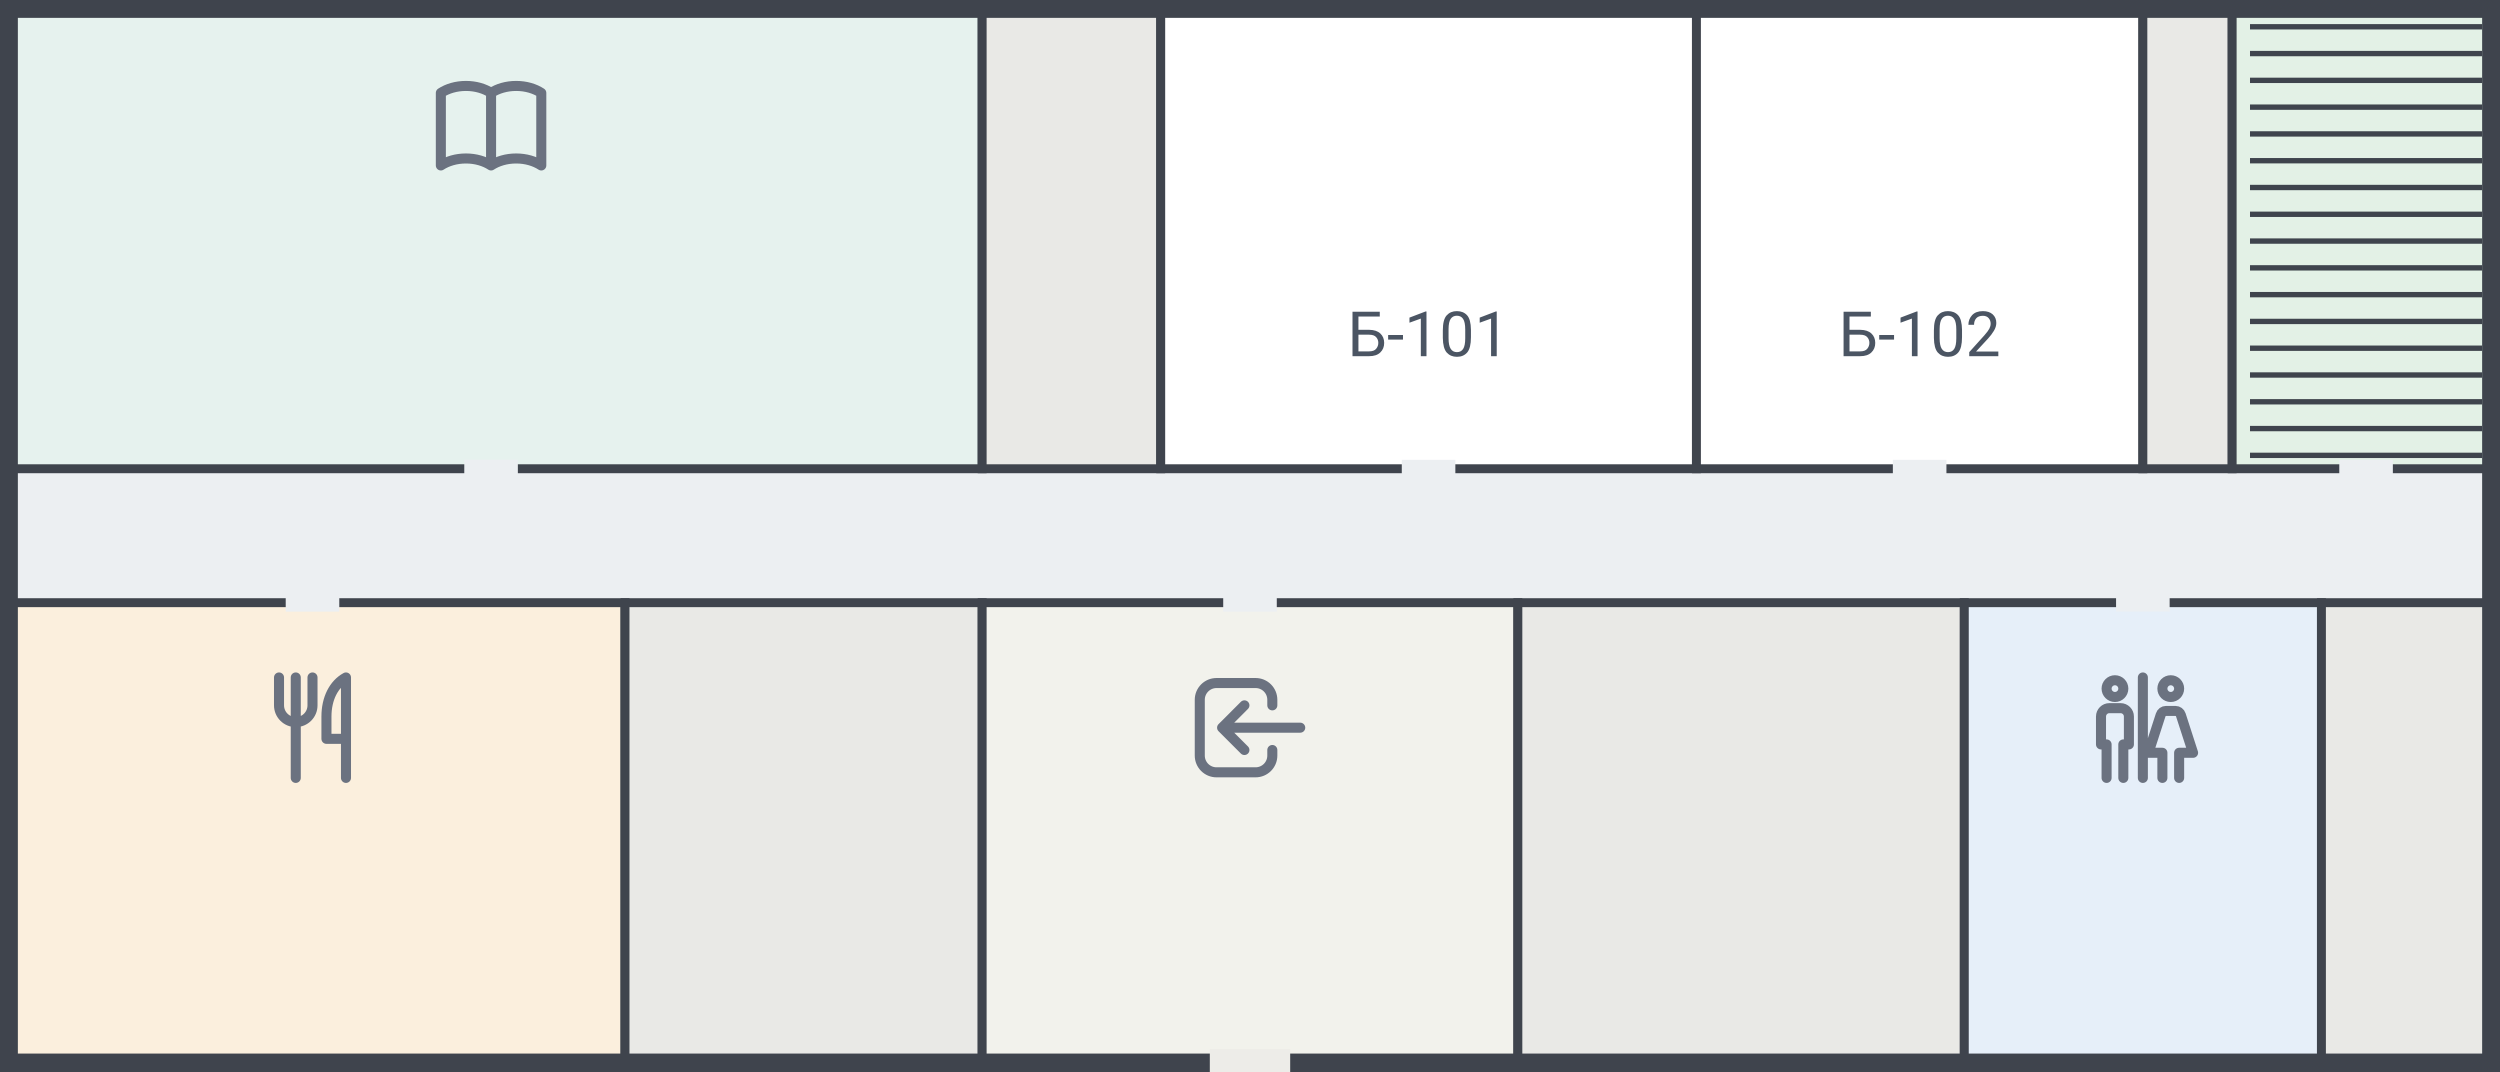
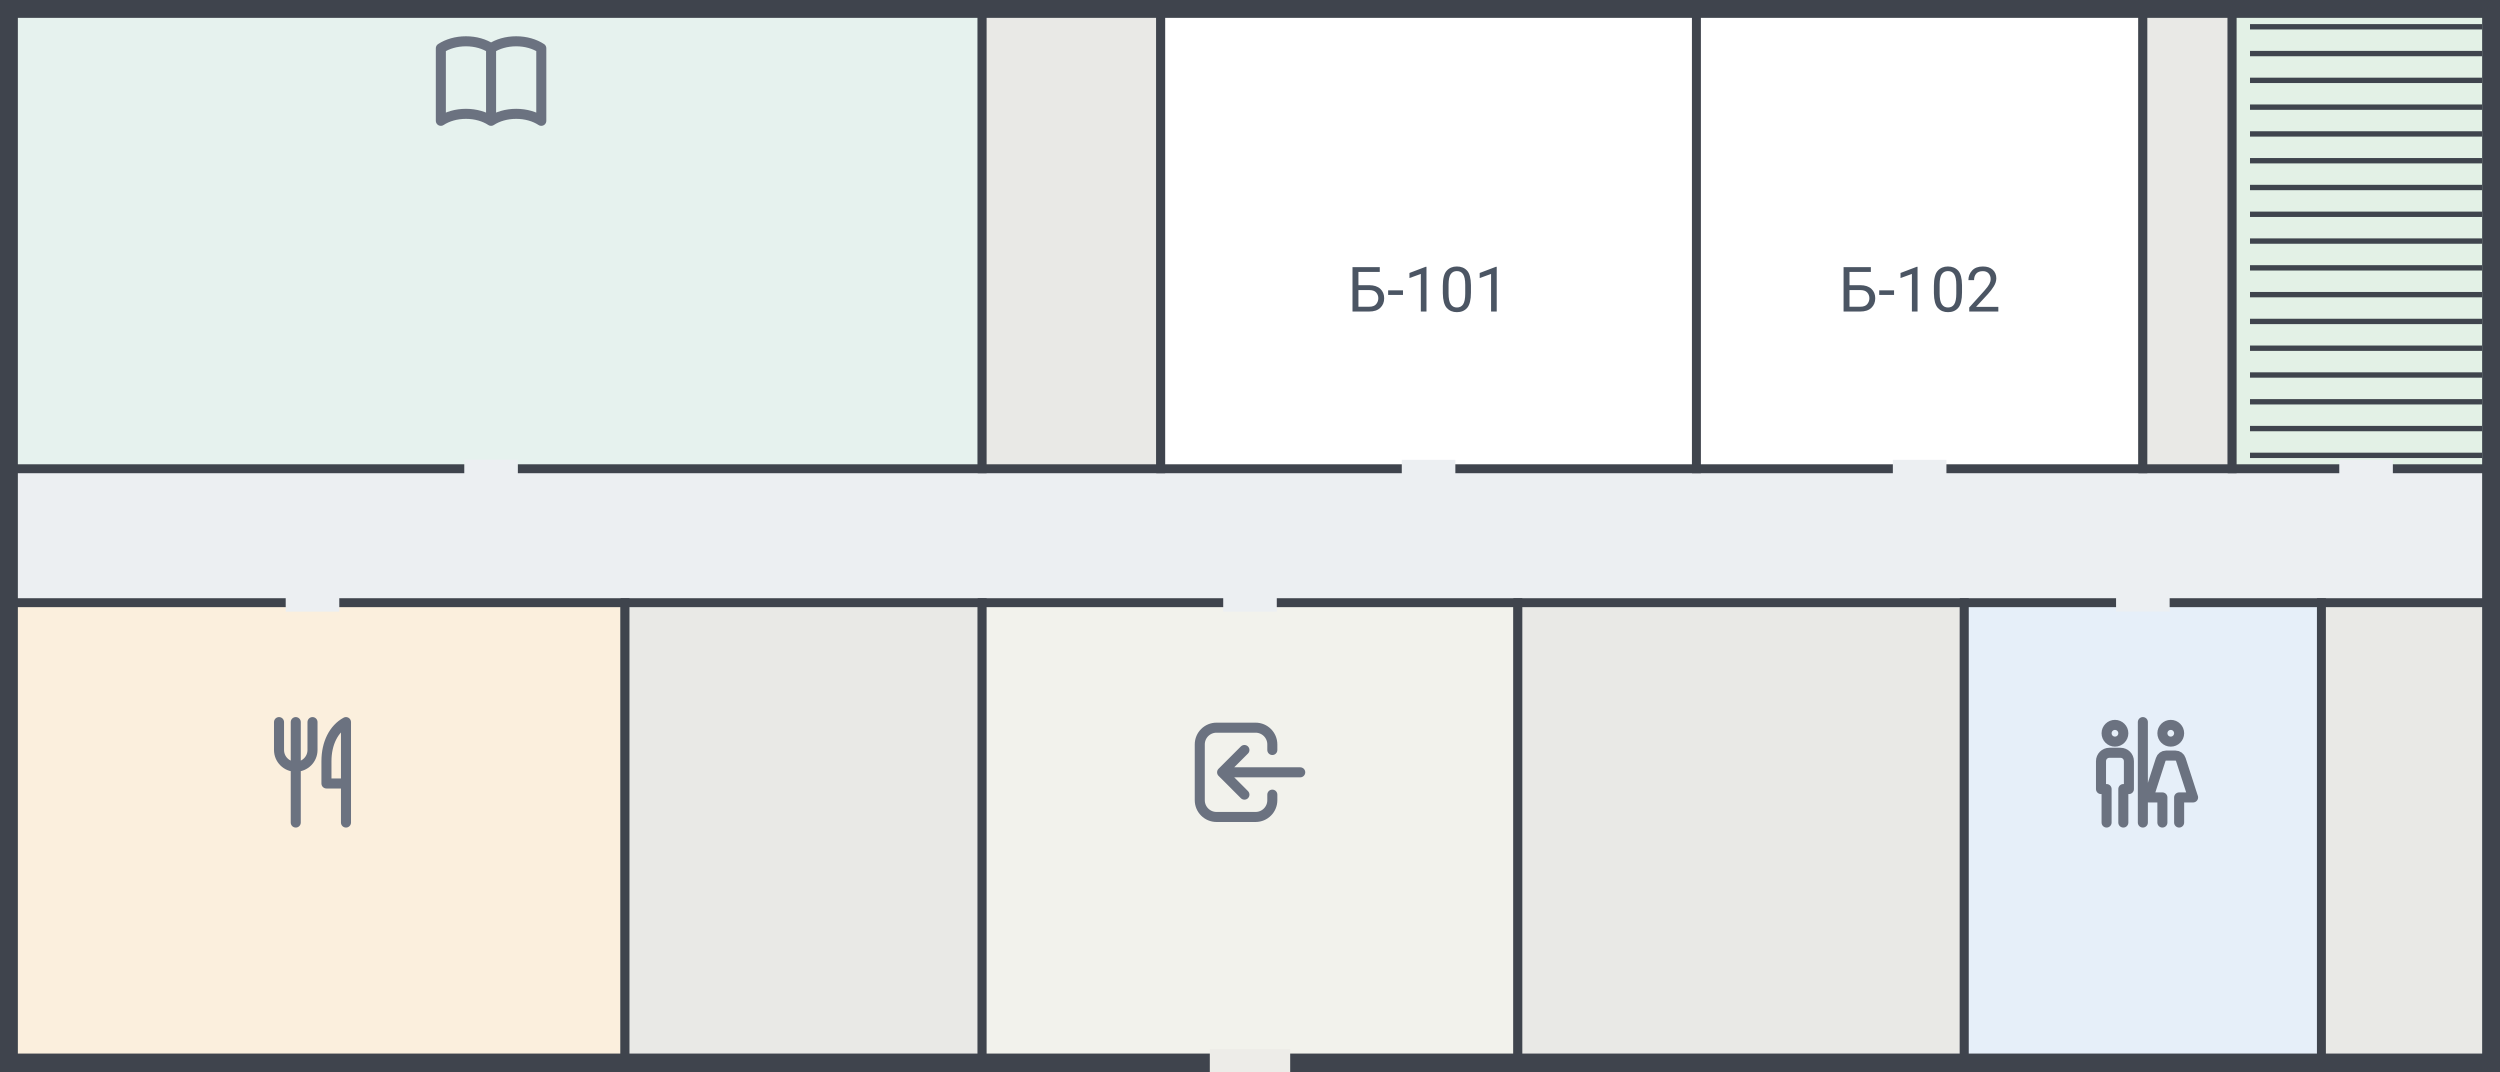
<svg xmlns="http://www.w3.org/2000/svg" width="560" height="240" viewBox="0 0 560 240" class="campus-plan" font-family="system-ui, -apple-system, Segoe UI, Roboto, sans-serif">
  <rect class="plan-floor" x="0" y="0" width="560" height="240" fill="#EDECE8" />
  <rect class="plan-corridor" x="0" y="105" width="560" height="30" fill="#ECEFF2" />
  <rect class="plan-room plan-room--library" x="0" y="0" width="220" height="105" fill="#E6F2EE" stroke="#3F444D" stroke-width="2" />
  <rect class="plan-room plan-room--service" x="220" y="0" width="40" height="105" fill="#E9E9E6" stroke="#3F444D" stroke-width="2" />
  <rect class="plan-room plan-room--room" x="260" y="0" width="120" height="105" fill="#FFFFFF" stroke="#3F444D" stroke-width="2" />
  <rect class="plan-room plan-room--room" x="380" y="0" width="100" height="105" fill="#FFFFFF" stroke="#3F444D" stroke-width="2" />
  <rect class="plan-room plan-room--service" x="480" y="0" width="20" height="105" fill="#E9E9E6" stroke="#3F444D" stroke-width="2" />
  <rect class="plan-room plan-room--stairs" x="500" y="0" width="60" height="105" fill="#E3F1E6" stroke="#3F444D" stroke-width="2" />
  <line class="plan-stairs" x1="504" y1="6" x2="556" y2="6" stroke="#3F444D" stroke-width="1.2" />
  <line class="plan-stairs" x1="504" y1="12" x2="556" y2="12" stroke="#3F444D" stroke-width="1.2" />
  <line class="plan-stairs" x1="504" y1="18" x2="556" y2="18" stroke="#3F444D" stroke-width="1.2" />
  <line class="plan-stairs" x1="504" y1="24" x2="556" y2="24" stroke="#3F444D" stroke-width="1.2" />
  <line class="plan-stairs" x1="504" y1="30" x2="556" y2="30" stroke="#3F444D" stroke-width="1.2" />
  <line class="plan-stairs" x1="504" y1="36" x2="556" y2="36" stroke="#3F444D" stroke-width="1.2" />
  <line class="plan-stairs" x1="504" y1="42" x2="556" y2="42" stroke="#3F444D" stroke-width="1.2" />
  <line class="plan-stairs" x1="504" y1="48" x2="556" y2="48" stroke="#3F444D" stroke-width="1.2" />
  <line class="plan-stairs" x1="504" y1="54" x2="556" y2="54" stroke="#3F444D" stroke-width="1.2" />
  <line class="plan-stairs" x1="504" y1="60" x2="556" y2="60" stroke="#3F444D" stroke-width="1.2" />
  <line class="plan-stairs" x1="504" y1="66" x2="556" y2="66" stroke="#3F444D" stroke-width="1.2" />
  <line class="plan-stairs" x1="504" y1="72" x2="556" y2="72" stroke="#3F444D" stroke-width="1.2" />
  <line class="plan-stairs" x1="504" y1="78" x2="556" y2="78" stroke="#3F444D" stroke-width="1.2" />
  <line class="plan-stairs" x1="504" y1="84" x2="556" y2="84" stroke="#3F444D" stroke-width="1.2" />
  <line class="plan-stairs" x1="504" y1="90" x2="556" y2="90" stroke="#3F444D" stroke-width="1.2" />
  <line class="plan-stairs" x1="504" y1="96" x2="556" y2="96" stroke="#3F444D" stroke-width="1.2" />
  <line class="plan-stairs" x1="504" y1="102" x2="556" y2="102" stroke="#3F444D" stroke-width="1.2" />
  <rect class="plan-room plan-room--canteen" x="0" y="135" width="140" height="105" fill="#FBEFDD" stroke="#3F444D" stroke-width="2" />
  <rect class="plan-room plan-room--service" x="140" y="135" width="80" height="105" fill="#E9E9E6" stroke="#3F444D" stroke-width="2" />
  <rect class="plan-room plan-room--hall" x="220" y="135" width="120" height="105" fill="#F2F2EC" stroke="#3F444D" stroke-width="2" />
  <rect class="plan-room plan-room--service" x="340" y="135" width="100" height="105" fill="#E9E9E6" stroke="#3F444D" stroke-width="2" />
  <rect class="plan-room plan-room--toilet" x="440" y="135" width="80" height="105" fill="#E6EFF9" stroke="#3F444D" stroke-width="2" />
  <rect class="plan-room plan-room--service" x="520" y="135" width="40" height="105" fill="#E9E9E6" stroke="#3F444D" stroke-width="2" />
  <line class="plan-door" x1="104" y1="105" x2="116" y2="105" stroke="#ECEFF2" stroke-width="4" />
  <line class="plan-door" x1="314" y1="105" x2="326" y2="105" stroke="#ECEFF2" stroke-width="4" />
  <line class="plan-door" x1="424" y1="105" x2="436" y2="105" stroke="#ECEFF2" stroke-width="4" />
  <line class="plan-door" x1="524" y1="105" x2="536" y2="105" stroke="#ECEFF2" stroke-width="4" />
  <line class="plan-door" x1="64" y1="135" x2="76" y2="135" stroke="#ECEFF2" stroke-width="4" />
  <line class="plan-door" x1="274" y1="135" x2="286" y2="135" stroke="#ECEFF2" stroke-width="4" />
  <line class="plan-door" x1="474" y1="135" x2="486" y2="135" stroke="#ECEFF2" stroke-width="4" />
  <rect class="plan-wall" x="2" y="2" width="556" height="236" fill="none" stroke="#3F444D" stroke-width="4" />
  <line class="plan-door plan-door--outer" x1="271" y1="238" x2="289" y2="238" stroke="#EDECE8" stroke-width="6" />
-   <g class="plan-icon" transform="translate(95 13) scale(1.25)">
+   <g class="plan-icon" transform="translate(95 3) scale(1.25)">
    <path d="M12 6.25v13m0-13C10.83 5.48 9.25 5 7.5 5S4.17 5.48 3 6.25v13C4.17 18.48 5.75 18 7.5 18s3.33.48 4.5 1.25m0-13C13.17 5.48 14.75 5 16.5 5c1.75 0 3.33.48 4.5 1.25v13C19.83 18.48 18.25 18 16.5 18c-1.75 0-3.33.48-4.5 1.25" fill="none" stroke="#6B7280" stroke-width="1.8" stroke-linecap="round" stroke-linejoin="round" />
  </g>
-   <text class="plan-label" x="320" y="75" text-anchor="middle" dominant-baseline="central" font-size="14" fill="#4B5563">Б-101</text>
-   <text class="plan-label" x="430" y="75" text-anchor="middle" dominant-baseline="central" font-size="14" fill="#4B5563">Б-102</text>
-   <g class="plan-icon" transform="translate(55 148) scale(1.25)">
+   <text class="plan-label" x="320" y="65" text-anchor="middle" dominant-baseline="central" font-size="14" fill="#4B5563">Б-101</text>
+   <text class="plan-label" x="430" y="65" text-anchor="middle" dominant-baseline="central" font-size="14" fill="#4B5563">Б-102</text>
+   <g class="plan-icon" transform="translate(55 158) scale(1.25)">
    <path d="M6 3v5a3 3 0 003 3 3 3 0 003-3V3M9 3v18M18 21V3c-2.2 1.2-3.5 3.8-3.5 7v4H18" fill="none" stroke="#6B7280" stroke-width="1.8" stroke-linecap="round" stroke-linejoin="round" />
  </g>
-   <g class="plan-icon" transform="translate(265 148) scale(1.25)">
+   <g class="plan-icon" transform="translate(265 158) scale(1.25)">
    <path d="M11 16l-4-4m0 0l4-4m-4 4h14m-5 4v1a3 3 0 01-3 3H6a3 3 0 01-3-3V7a3 3 0 013-3h7a3 3 0 013 3v1" fill="none" stroke="#6B7280" stroke-width="1.8" stroke-linecap="round" stroke-linejoin="round" />
  </g>
-   <g class="plan-icon" transform="translate(465 148) scale(1.25)">
+   <g class="plan-icon" transform="translate(465 158) scale(1.25)">
    <path d="M7 3.5a1.5 1.5 0 110 3 1.5 1.5 0 010-3zM17 3.5a1.5 1.5 0 110 3 1.5 1.5 0 010-3zM12 3v18M5.5 21v-6h-1v-5a1.5 1.5 0 011.5-1.5h2A1.5 1.5 0 019.5 10v5h-1v6M15.5 21v-4.5H13l2.2-6.8a1 1 0 01.95-.7h1.7a1 1 0 01.95.7l2.2 6.8h-2.5V21" fill="none" stroke="#6B7280" stroke-width="1.8" stroke-linecap="round" stroke-linejoin="round" />
  </g>
</svg>
